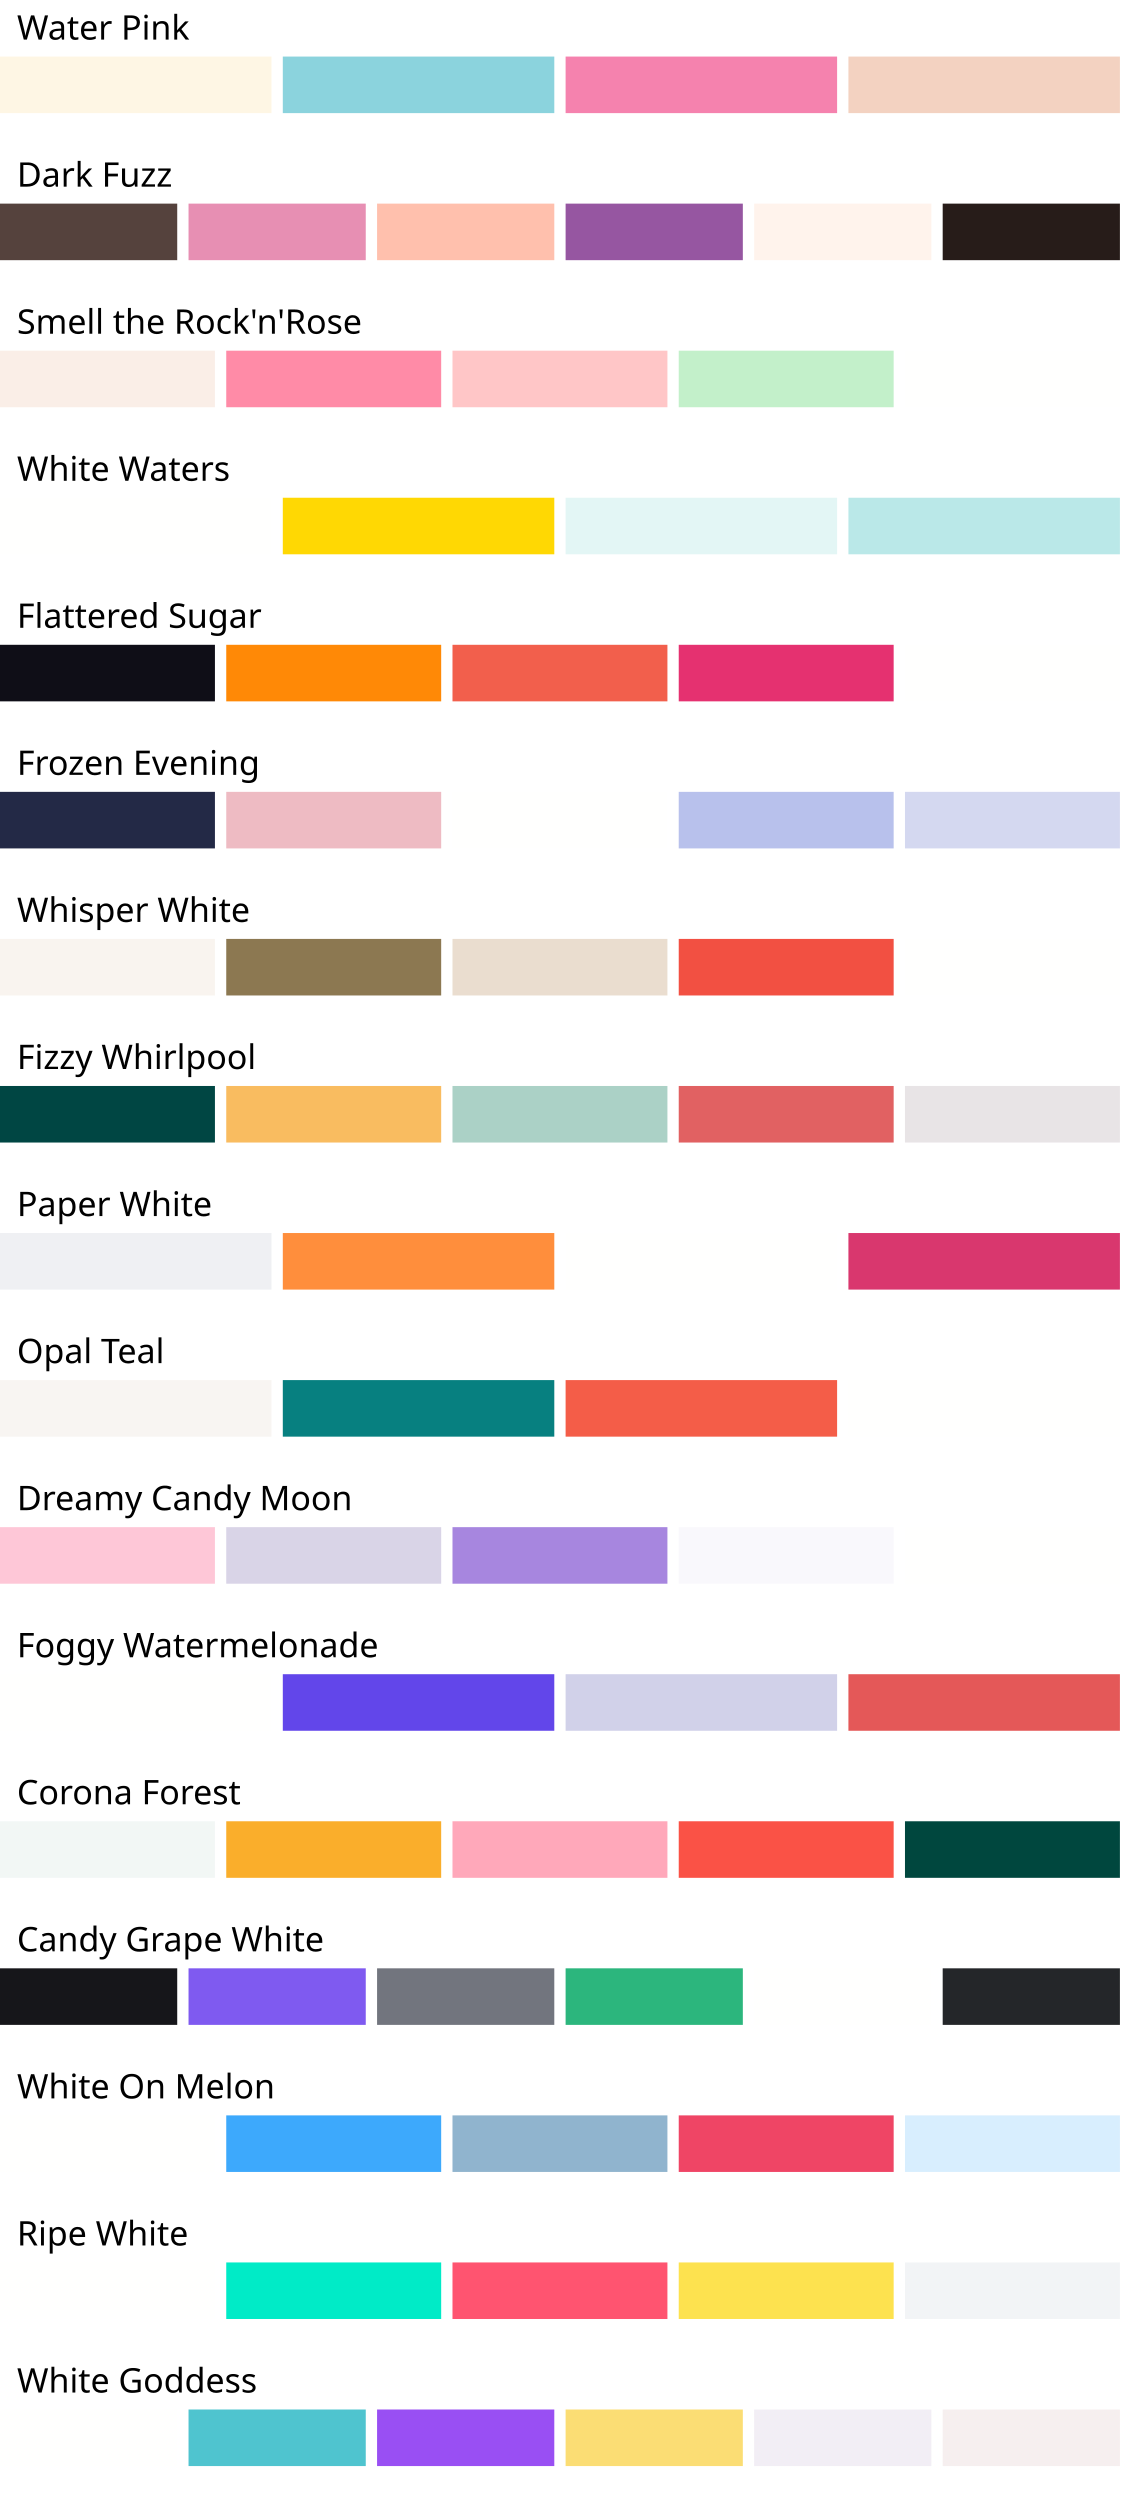
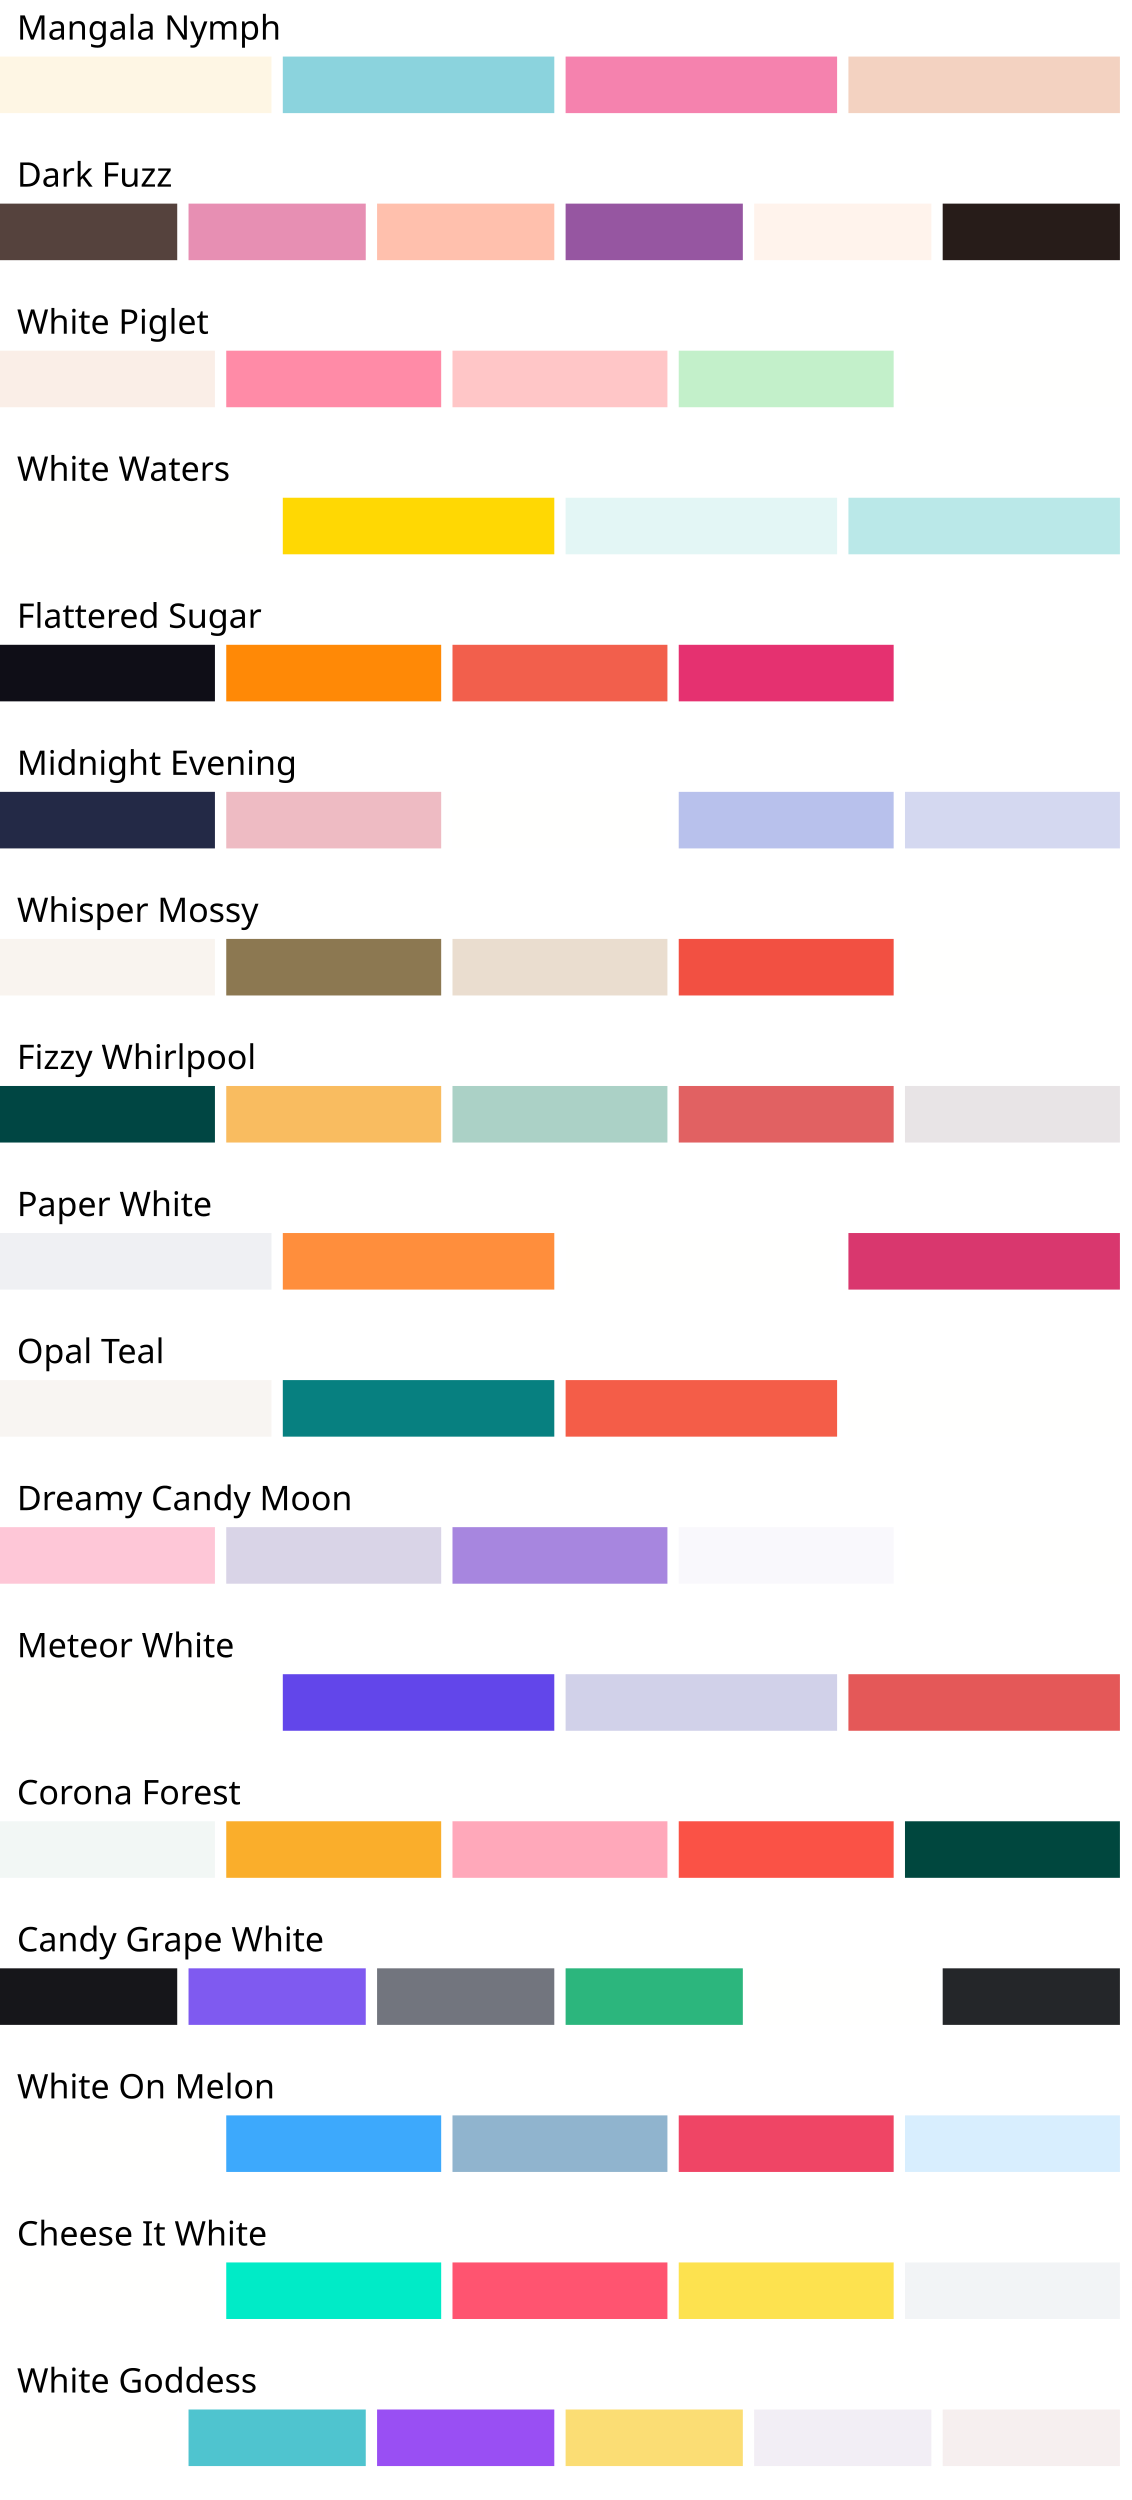
<svg xmlns="http://www.w3.org/2000/svg" viewBox="0 0 200 442">
  <style>
        text {
  font-family: sans-serif;
  font-weight: 400;
  font-style: normal;
}
        text {
          font-size: 6px;
        }
      </style>
-   <text y="7" x="3">Water Pink</text>
+   <text y="7" x="3">Mangala Nymph</text>
  <rect width="48" height="10" y="10" x="0" fill="#fef6e4" />
  <rect width="48" height="10" y="10" x="50" fill="#8bd3dd" />
  <rect width="48" height="10" y="10" x="100" fill="#f582ae" />
  <rect width="48" height="10" y="10" x="150" fill="#f3d2c1" />
  <text y="33" x="3">Dark Fuzz</text>
  <rect width="31.333" height="10" y="36" x="0" fill="#55423d" />
  <rect width="31.333" height="10" y="36" x="33.333" fill="#e78fb3" />
  <rect width="31.333" height="10" y="36" x="66.667" fill="#ffc0ad" />
  <rect width="31.333" height="10" y="36" x="100" fill="#9656a1" />
  <rect width="31.333" height="10" y="36" x="133.333" fill="#fff3ec" />
  <rect width="31.333" height="10" y="36" x="166.667" fill="#271c19" />
-   <text y="59" x="3">Smell the Rock'n'Rose</text>
+   <text y="59" x="3">White Piglet</text>
  <rect width="38" height="10" y="62" x="0" fill="#faeee7" />
  <rect width="38" height="10" y="62" x="40" fill="#ff8ba7" />
  <rect width="38" height="10" y="62" x="80" fill="#ffc6c7" />
  <rect width="38" height="10" y="62" x="120" fill="#c3f0ca" />
  <rect width="38" height="10" y="62" x="160" fill="#fffffe" />
  <text y="85" x="3">White Waters</text>
  <rect width="48" height="10" y="88" x="0" fill="#fffffe" />
  <rect width="48" height="10" y="88" x="50" fill="#ffd803" />
  <rect width="48" height="10" y="88" x="100" fill="#e3f6f5" />
  <rect width="48" height="10" y="88" x="150" fill="#bae8e8" />
  <text y="111" x="3">Flattered Sugar</text>
  <rect width="38" height="10" y="114" x="0" fill="#0f0e17" />
  <rect width="38" height="10" y="114" x="40" fill="#ff8906" />
  <rect width="38" height="10" y="114" x="80" fill="#f25f4c" />
  <rect width="38" height="10" y="114" x="120" fill="#e53170" />
  <rect width="38" height="10" y="114" x="160" fill="#fffffe" />
-   <text y="137" x="3">Frozen Evening</text>
+   <text y="137" x="3">Midnight Evening</text>
  <rect width="38" height="10" y="140" x="0" fill="#232946" />
  <rect width="38" height="10" y="140" x="40" fill="#eebbc3" />
  <rect width="38" height="10" y="140" x="80" fill="#fffffe" />
  <rect width="38" height="10" y="140" x="120" fill="#b8c1ec" />
  <rect width="38" height="10" y="140" x="160" fill="#d4d8f0" />
-   <text y="163" x="3">Whisper White</text>
+   <text y="163" x="3">Whisper Mossy</text>
  <rect width="38" height="10" y="166" x="0" fill="#f9f4ef" />
  <rect width="38" height="10" y="166" x="40" fill="#8c7851" />
  <rect width="38" height="10" y="166" x="80" fill="#eaddcf" />
  <rect width="38" height="10" y="166" x="120" fill="#f25042" />
  <rect width="38" height="10" y="166" x="160" fill="#fffffe" />
  <text y="189" x="3">Fizzy Whirlpool</text>
  <rect width="38" height="10" y="192" x="0" fill="#004643" />
  <rect width="38" height="10" y="192" x="40" fill="#f9bc60" />
  <rect width="38" height="10" y="192" x="80" fill="#abd1c6" />
  <rect width="38" height="10" y="192" x="120" fill="#e16162" />
  <rect width="38" height="10" y="192" x="160" fill="#e8e4e6" />
  <text y="215" x="3">Paper White</text>
  <rect width="48" height="10" y="218" x="0" fill="#eff0f3" />
  <rect width="48" height="10" y="218" x="50" fill="#ff8e3c" />
  <rect width="48" height="10" y="218" x="100" fill="#fffffe" />
  <rect width="48" height="10" y="218" x="150" fill="#d9376e" />
  <text y="241" x="3">Opal Teal</text>
  <rect width="48" height="10" y="244" x="0" fill="#f8f5f2" />
  <rect width="48" height="10" y="244" x="50" fill="#078080" />
  <rect width="48" height="10" y="244" x="100" fill="#f45d48" />
  <rect width="48" height="10" y="244" x="150" fill="#fffffe" />
  <text y="267" x="3">Dreamy Candy Moon</text>
  <rect width="38" height="10" y="270" x="0" fill="#fec7d7" />
  <rect width="38" height="10" y="270" x="40" fill="#d9d4e7" />
  <rect width="38" height="10" y="270" x="80" fill="#a786df" />
  <rect width="38" height="10" y="270" x="120" fill="#f9f8fc" />
  <rect width="38" height="10" y="270" x="160" fill="#fffffe" />
-   <text y="293" x="3">Foggy Watermelonade</text>
+   <text y="293" x="3">Meteor White</text>
  <rect width="48" height="10" y="296" x="0" fill="#fffffe" />
  <rect width="48" height="10" y="296" x="50" fill="#6246ea" />
  <rect width="48" height="10" y="296" x="100" fill="#d1d1e9" />
  <rect width="48" height="10" y="296" x="150" fill="#e45858" />
  <text y="319" x="3">Corona Forest</text>
  <rect width="38" height="10" y="322" x="0" fill="#f2f7f5" />
  <rect width="38" height="10" y="322" x="40" fill="#faae2b" />
  <rect width="38" height="10" y="322" x="80" fill="#ffa8ba" />
  <rect width="38" height="10" y="322" x="120" fill="#fa5246" />
  <rect width="38" height="10" y="322" x="160" fill="#00473e" />
  <text y="345" x="3">Candy Grape White</text>
  <rect width="31.333" height="10" y="348" x="0" fill="#16161a" />
  <rect width="31.333" height="10" y="348" x="33.333" fill="#7f5af0" />
  <rect width="31.333" height="10" y="348" x="66.667" fill="#72757e" />
  <rect width="31.333" height="10" y="348" x="100" fill="#2cb67d" />
  <rect width="31.333" height="10" y="348" x="133.333" fill="#fffffe" />
  <rect width="31.333" height="10" y="348" x="166.667" fill="#242629" />
  <text y="371" x="3">White On Melon</text>
  <rect width="38" height="10" y="374" x="0" fill="#fffffe" />
  <rect width="38" height="10" y="374" x="40" fill="#3da9fc" />
  <rect width="38" height="10" y="374" x="80" fill="#90b4ce" />
  <rect width="38" height="10" y="374" x="120" fill="#ef4565" />
  <rect width="38" height="10" y="374" x="160" fill="#d8eefe" />
-   <text y="397" x="3">Ripe White</text>
+   <text y="397" x="3">Cheese It White</text>
  <rect width="38" height="10" y="400" x="0" fill="#fffffe" />
  <rect width="38" height="10" y="400" x="40" fill="#00ebc7" />
  <rect width="38" height="10" y="400" x="80" fill="#ff5470" />
  <rect width="38" height="10" y="400" x="120" fill="#fde24f" />
  <rect width="38" height="10" y="400" x="160" fill="#f2f4f6" />
  <text y="423" x="3">White Goddess</text>
  <rect width="31.333" height="10" y="426" x="0" fill="#fffffe" />
  <rect width="31.333" height="10" y="426" x="33.333" fill="#4fc4cf" />
  <rect width="31.333" height="10" y="426" x="66.667" fill="#994ff3" />
  <rect width="31.333" height="10" y="426" x="100" fill="#fbdd74" />
  <rect width="31.333" height="10" y="426" x="133.333" fill="#f2eef5" />
  <rect width="31.333" height="10" y="426" x="166.667" fill="#f6efef" />
</svg>
